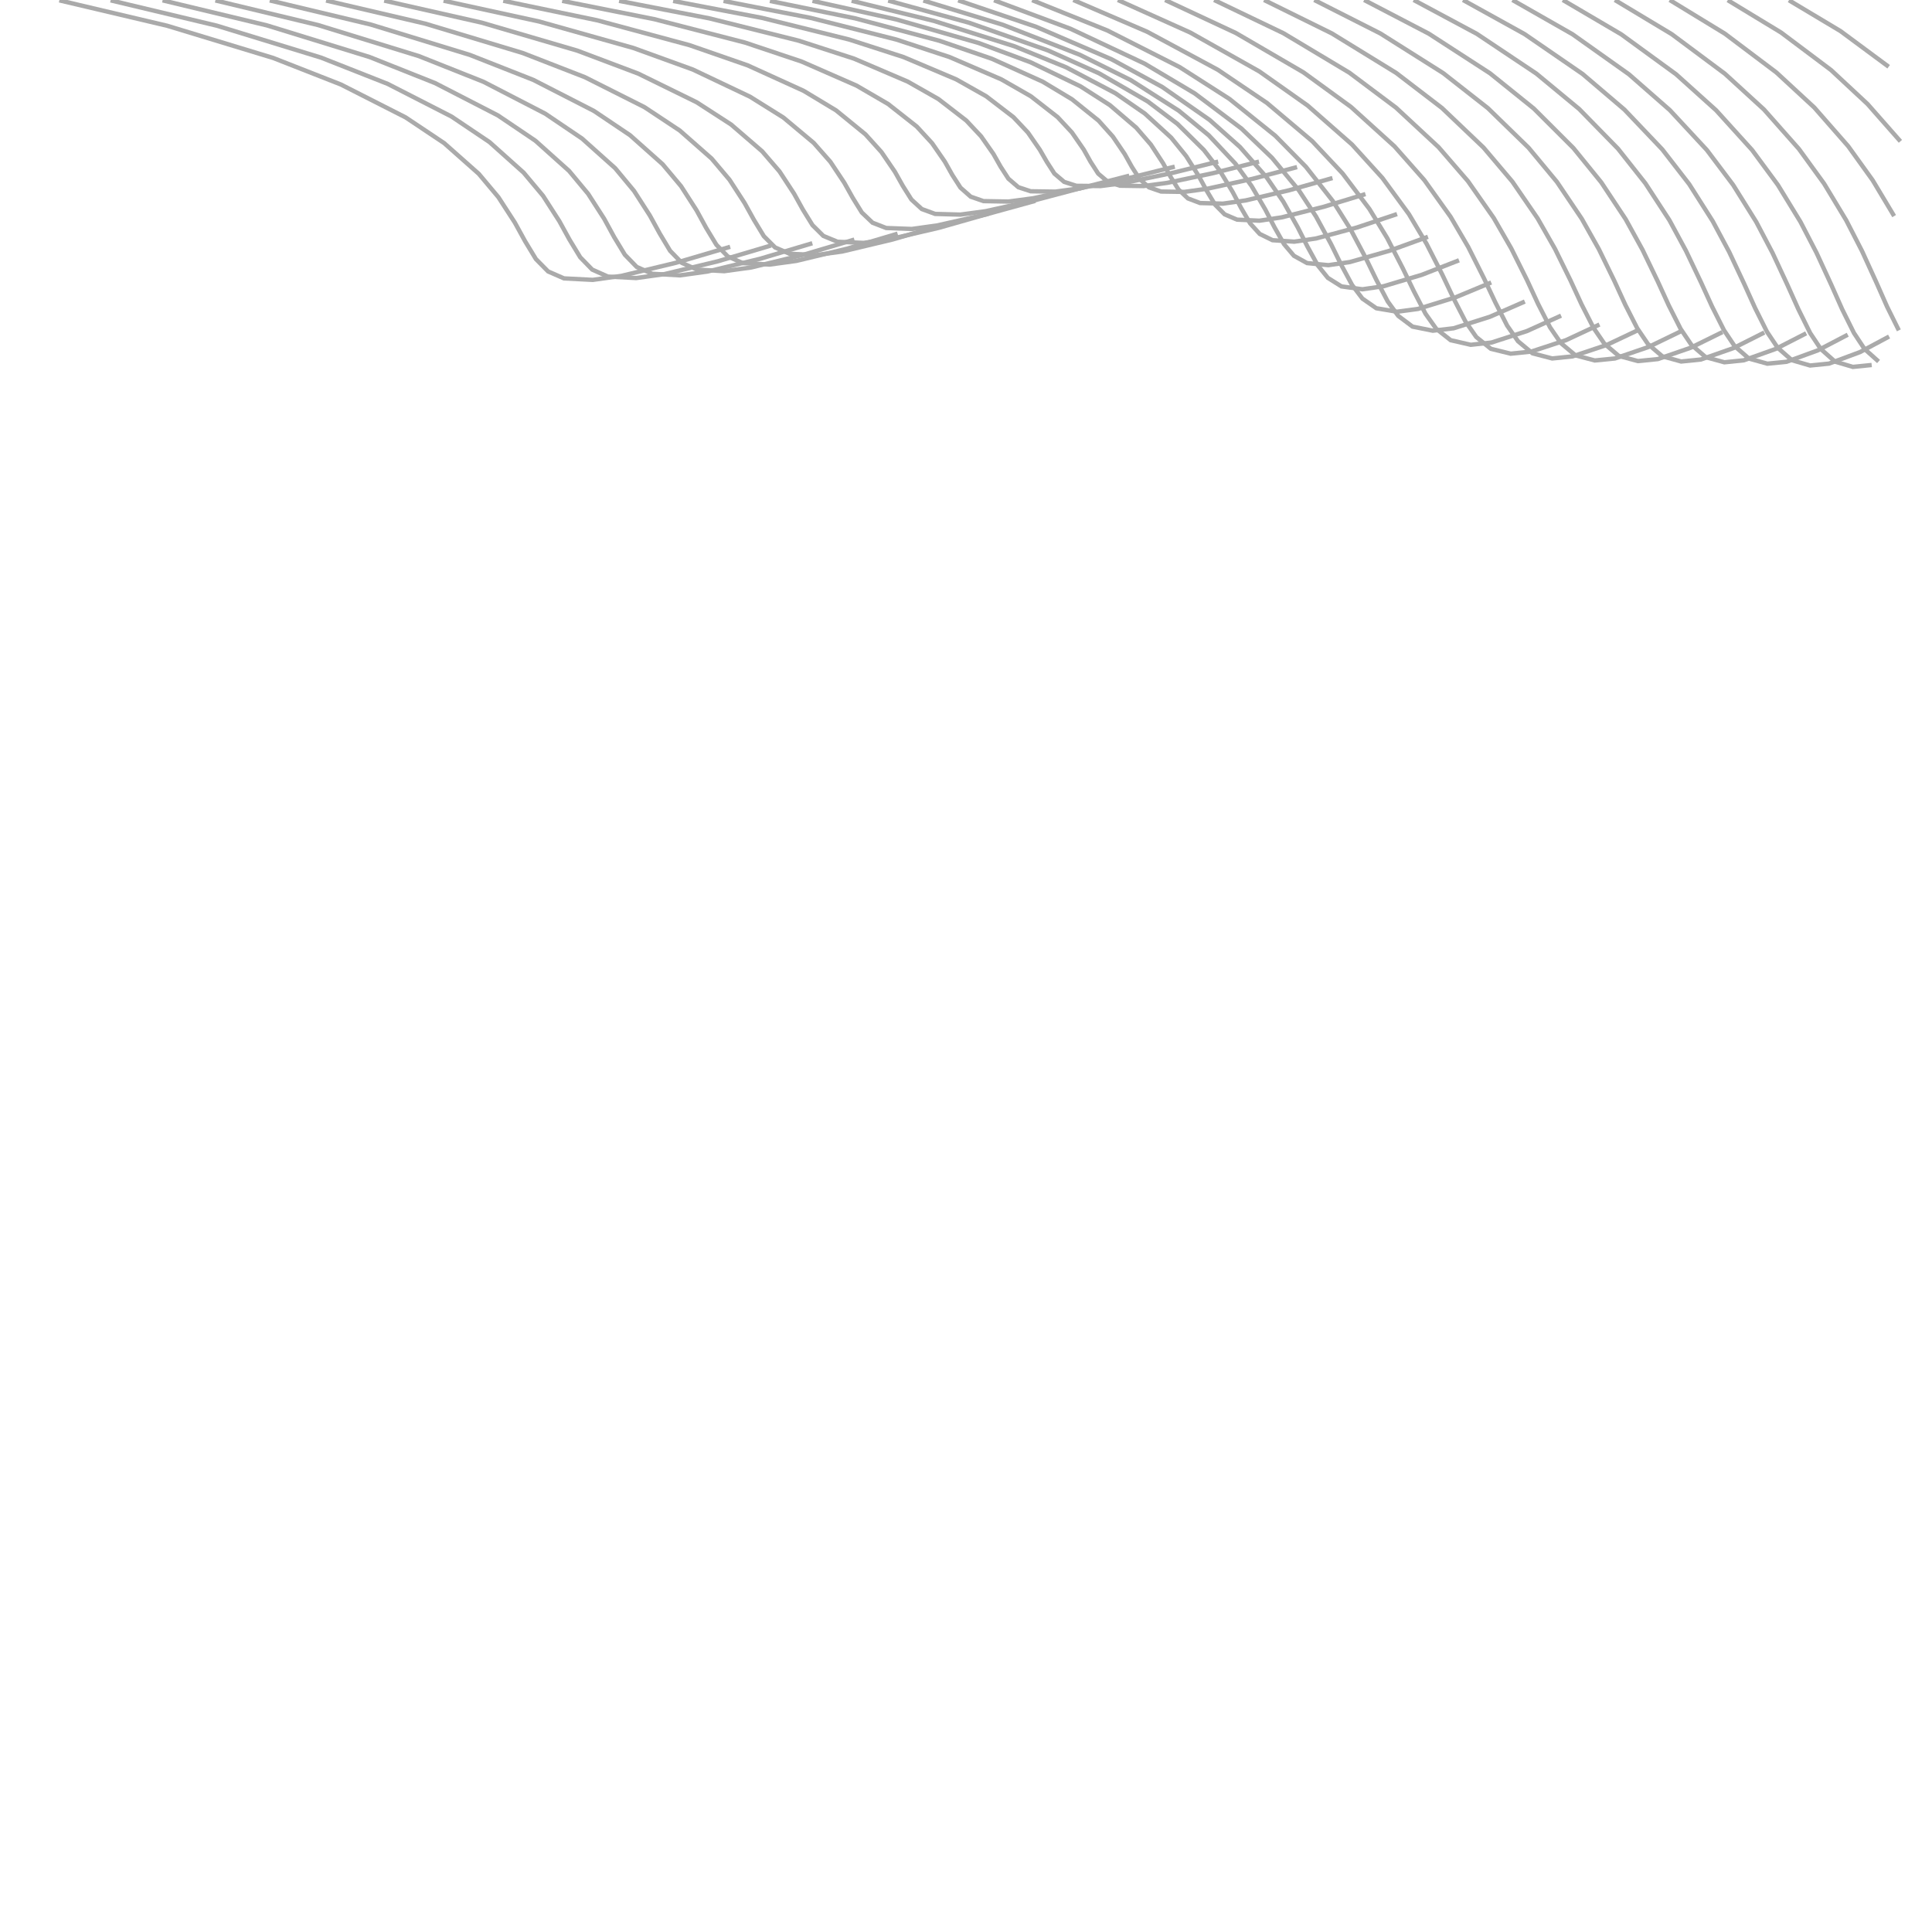
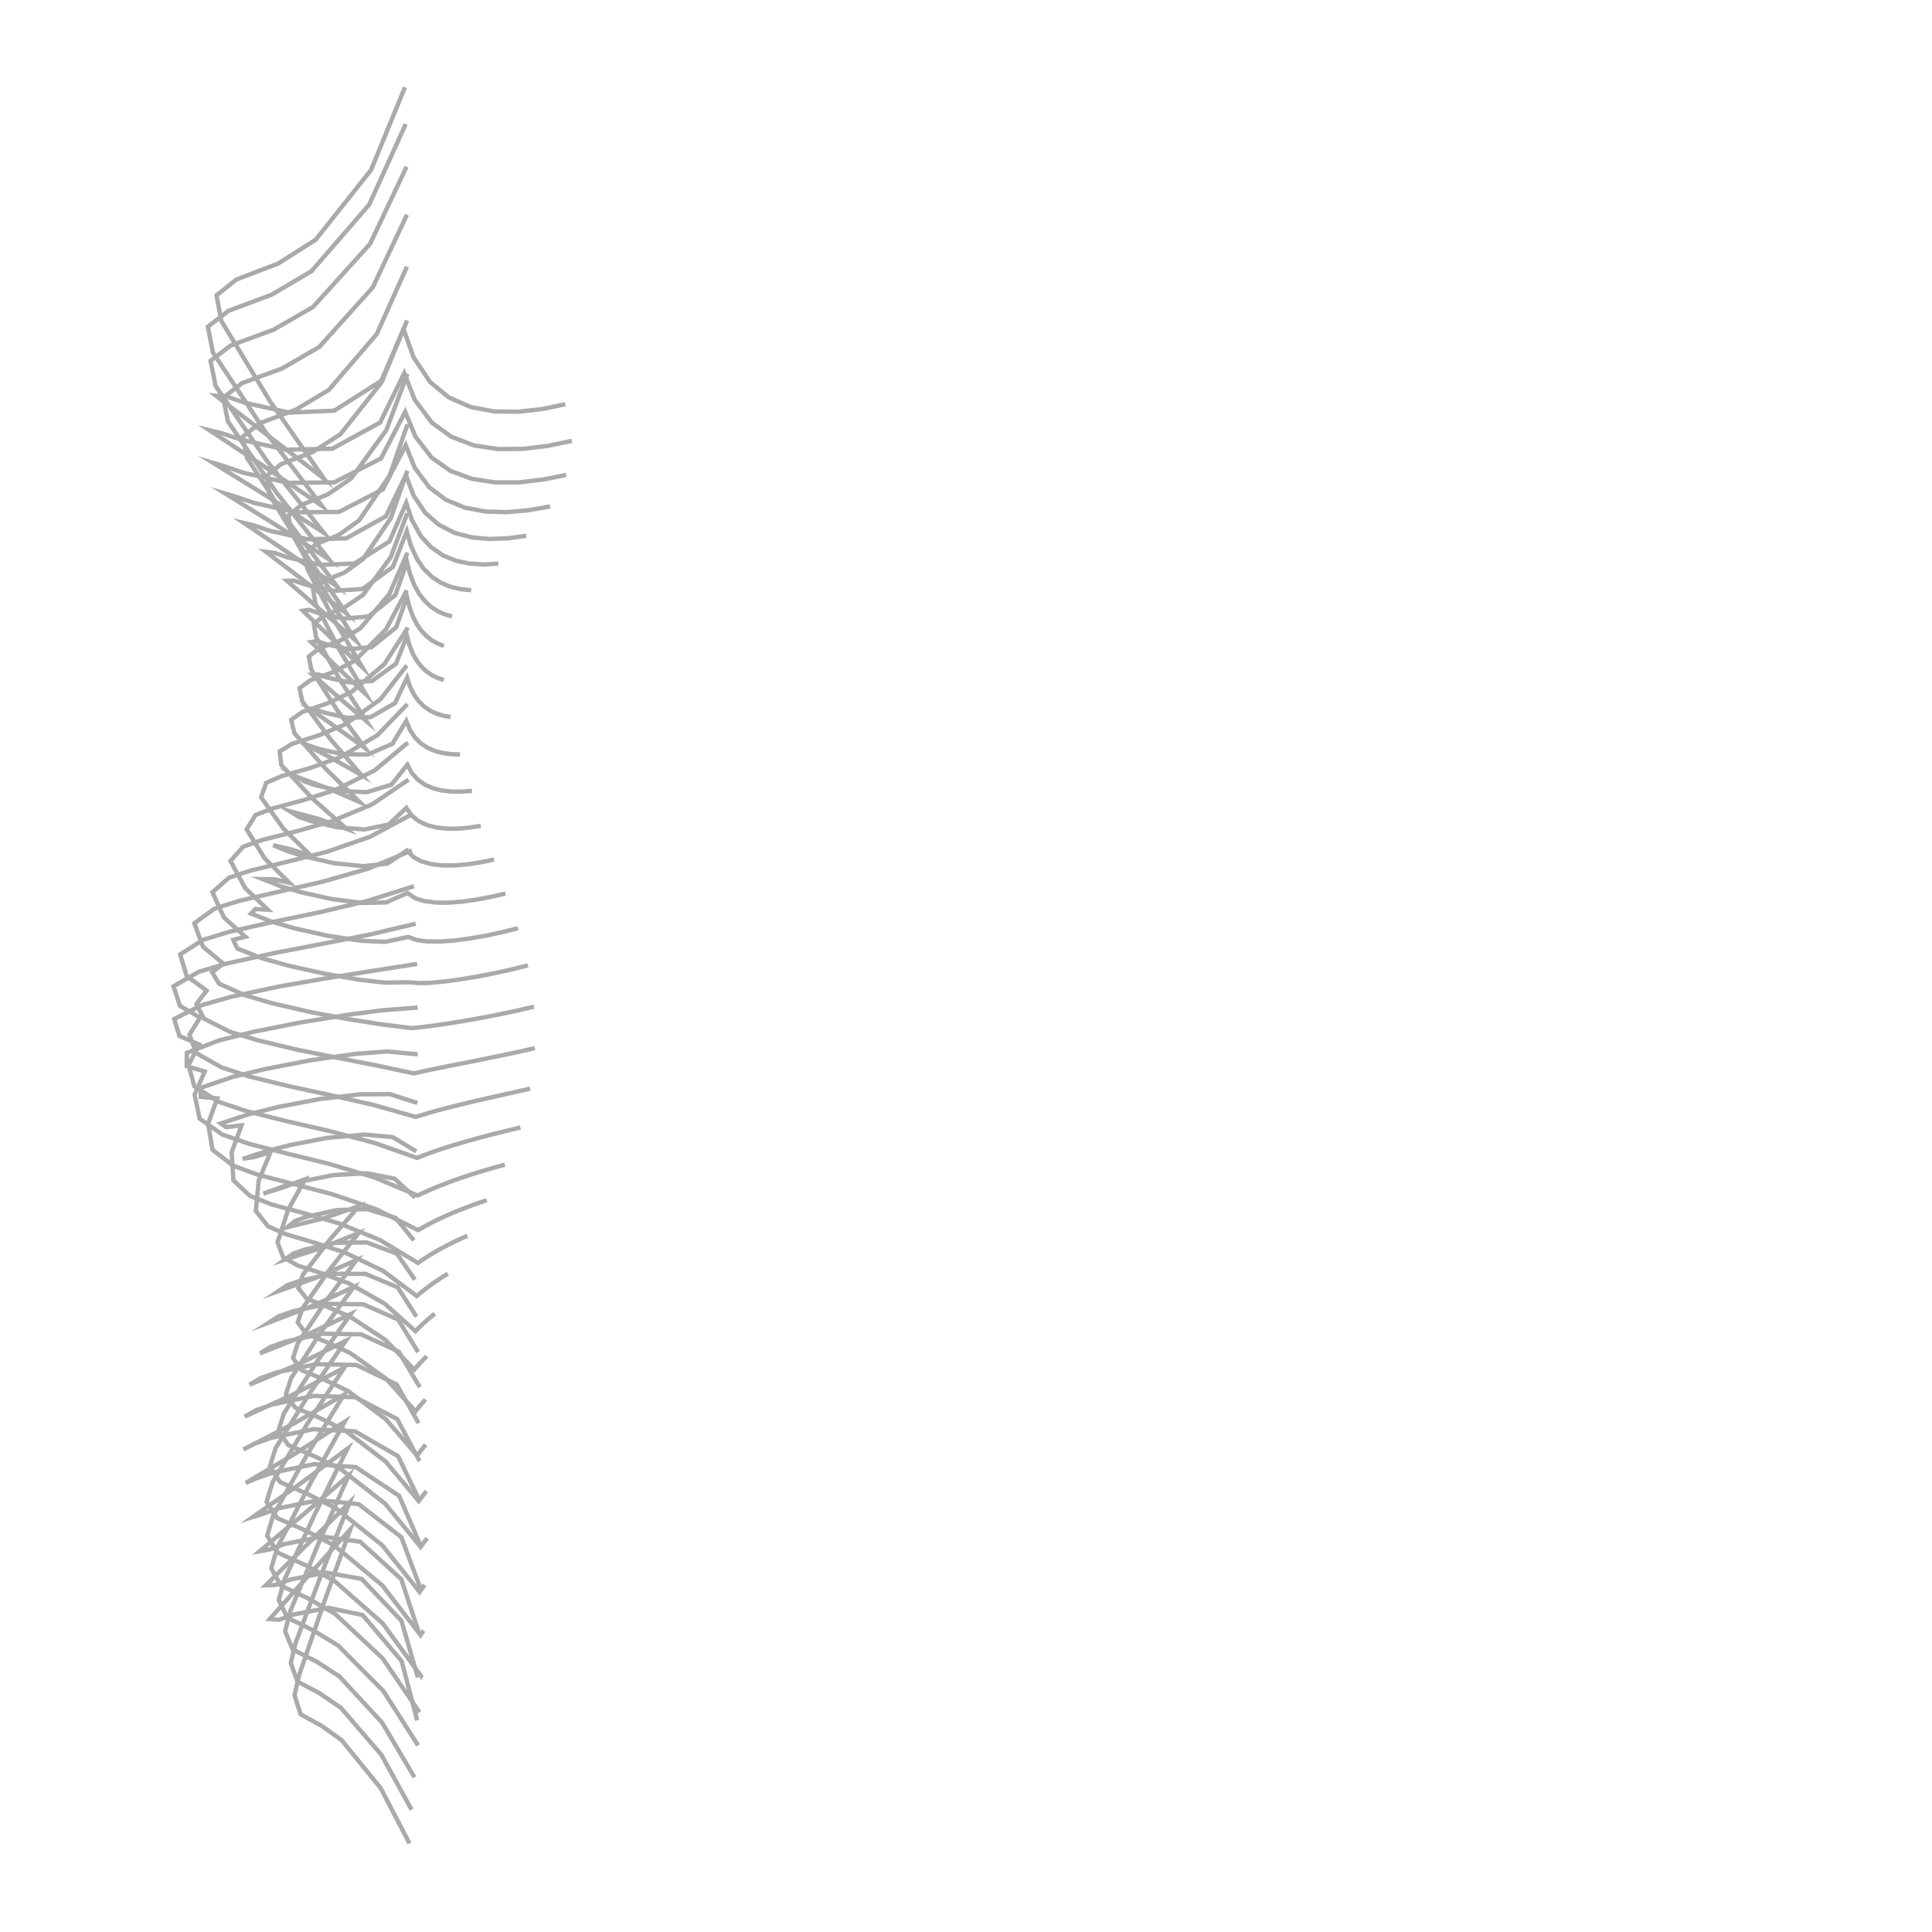
<svg xmlns="http://www.w3.org/2000/svg" id="Ebene_1" width="222" height="222" viewBox="0 0 222 222">
-   <polyline points="205.56 .03 211.48 3.57 217.02 7.67" fill="none" stroke="#aaa" stroke-miterlimit="10" stroke-width=".5" />
-   <polyline points="198.53 .02 204.66 3.74 210.4 8.05 214.59 11.95 218.37 16.24" fill="none" stroke="#aaa" stroke-miterlimit="10" stroke-width=".5" />
-   <polyline points="191.86 0 198.2 3.87 204.12 8.33 208.47 12.35 212.37 16.8 215.18 20.71 217.65 24.83" fill="none" stroke="#aaa" stroke-miterlimit="10" stroke-width=".5" />
-   <polyline points="185.56 0 192.1 3.93 198.21 8.48 202.69 12.58 206.71 17.12 209.6 21.1 212.14 25.31 213.96 28.85 215.61 32.46 216.84 35.24 218.19 37.96" fill="none" stroke="#aaa" stroke-miterlimit="10" stroke-width=".5" />
-   <polyline points="179.58 0 186.3 3.95 192.6 8.54 197.19 12.67 201.33 17.24 204.29 21.25 206.89 25.5 208.74 29.07 210.42 32.71 211.67 35.52 213.03 38.26 214.24 40.09 215.86 41.54" fill="none" stroke="#aaa" stroke-miterlimit="10" stroke-width=".5" />
-   <polyline points="173.79 0 180.7 3.94 187.18 8.54 191.88 12.66 196.13 17.24 199.15 21.25 201.81 25.51 203.68 29.07 205.38 32.72 206.64 35.52 208 38.27 209.22 40.1 210.85 41.55 212.91 42.16 215.07 41.94" fill="none" stroke="#aaa" stroke-miterlimit="10" stroke-width=".5" />
-   <polyline points="168.11 0 175.19 3.92 181.85 8.5 186.66 12.6 191.01 17.17 194.1 21.16 196.8 25.41 198.7 28.96 200.41 32.6 201.67 35.39 203.04 38.13 204.26 39.95 205.9 41.39 207.99 42 210.17 41.78 213.72 40.46 217.07 38.67" fill="none" stroke="#aaa" stroke-miterlimit="10" stroke-width=".5" />
-   <polyline points="162.44 0 169.7 3.89 176.54 8.46 181.46 12.53 185.92 17.09 189.06 21.06 191.82 25.29 193.73 28.82 195.46 32.45 196.73 35.23 198.1 37.95 199.32 39.77 200.96 41.2 203.08 41.79 205.29 41.57 208.9 40.25 212.32 38.46" fill="none" stroke="#aaa" stroke-miterlimit="10" stroke-width=".5" />
-   <polyline points="156.75 0 164.18 3.87 171.21 8.42 176.24 12.47 180.8 17.02 184 20.96 186.8 25.19 188.74 28.71 190.48 32.32 191.75 35.09 193.12 37.8 194.35 39.62 196 41.04 198.14 41.63 200.38 41.4 204.05 40.09 207.54 38.3" fill="none" stroke="#aaa" stroke-miterlimit="10" stroke-width=".5" />
-   <polyline points="151.02 0 158.62 3.85 165.83 8.4 170.97 12.43 175.64 16.97 178.9 20.9 181.75 25.13 183.72 28.63 185.48 32.24 186.75 35.01 188.13 37.72 189.36 39.53 191.01 40.94 193.18 41.54 195.44 41.31 199.18 40 202.73 38.21" fill="none" stroke="#aaa" stroke-miterlimit="10" stroke-width=".5" />
-   <polyline points="145.25 0 153.04 3.84 160.43 8.38 165.68 12.4 170.46 16.95 173.78 20.87 176.68 25.09 178.68 28.6 180.45 32.2 181.73 34.97 183.11 37.68 184.35 39.49 186.01 40.9 188.21 41.49 190.5 41.26 194.29 39.95 197.92 38.16" fill="none" stroke="#aaa" stroke-miterlimit="10" stroke-width=".5" />
-   <polyline points="139.51 0 147.48 3.82 155.06 8.36 160.41 12.37 165.3 16.91 168.68 20.82 171.64 25.05 173.65 28.54 175.45 32.15 176.73 34.91 178.11 37.61 179.35 39.42 181.03 40.83 183.25 41.42 185.57 41.19 189.43 39.87 193.12 38.08" fill="none" stroke="#aaa" stroke-miterlimit="10" stroke-width=".5" />
-   <polyline points="133.88 0 142.02 3.8 149.78 8.32 155.24 12.29 160.24 16.82 163.67 20.7 166.68 24.91 168.71 28.38 170.52 31.98 171.81 34.72 173.18 37.41 174.43 39.21 176.1 40.6 178.36 41.19 180.7 40.95 184.64 39.63 188.4 37.85" fill="none" stroke="#aaa" stroke-miterlimit="10" stroke-width=".5" />
-   <polyline points="128.45 0 136.77 3.74 144.71 8.21 150.26 12.13 155.36 16.61 158.84 20.44 161.89 24.6 163.93 28.03 165.74 31.58 167.02 34.28 168.39 36.94 169.63 38.72 171.31 40.08 173.59 40.64 175.95 40.4 179.96 39.08 183.79 37.29" fill="none" stroke="#aaa" stroke-miterlimit="10" stroke-width=".5" />
-   <polyline points="123.33 0 131.82 3.65 139.94 8.02 145.58 11.83 150.78 16.22 154.28 19.94 157.36 24.02 159.4 27.36 161.19 30.83 162.46 33.46 163.8 36.05 165.03 37.78 166.69 39.09 169 39.62 171.38 39.36 175.46 38.04 179.38 36.27" fill="none" stroke="#aaa" stroke-miterlimit="10" stroke-width=".5" />
-   <polyline points="118.6 .02 127.24 3.5 135.55 7.71 141.26 11.36 146.54 15.6 150.06 19.17 153.15 23.1 155.16 26.3 156.93 29.64 158.16 32.17 159.46 34.64 160.67 36.3 162.31 37.53 164.64 38 167.04 37.72 171.2 36.4 175.21 34.65" fill="none" stroke="#aaa" stroke-miterlimit="10" stroke-width=".5" />
-   <polyline points="114.22 .03 123.02 3.31 131.52 7.31 137.29 10.74 142.65 14.77 146.16 18.13 149.25 21.87 151.22 24.88 152.94 28.04 154.11 30.42 155.36 32.74 156.55 34.31 158.15 35.42 160.52 35.82 162.93 35.5 167.21 34.18 171.35 32.46" fill="none" stroke="#aaa" stroke-miterlimit="10" stroke-width=".5" />
-   <polyline points="110.1 .04 119.06 3.08 127.74 6.82 133.56 10 138.99 13.78 142.48 16.89 145.55 20.39 147.47 23.19 149.13 26.14 150.24 28.34 151.42 30.49 152.58 31.93 154.14 32.91 156.55 33.24 158.98 32.89 163.37 31.58 167.65 29.91" fill="none" stroke="#aaa" stroke-miterlimit="10" stroke-width=".5" />
-   <polyline points="106.1 .06 115.21 2.84 124.09 6.3 129.94 9.21 135.45 12.72 138.9 15.55 141.96 18.81 143.81 21.37 145.4 24.09 146.44 26.1 147.55 28.06 148.68 29.39 150.19 30.23 152.64 30.47 155.11 30.11 159.64 28.82 164.08 27.21" fill="none" stroke="#aaa" stroke-miterlimit="10" stroke-width=".5" />
-   <polyline points="102.06 .07 111.34 2.61 120.41 5.79 126.3 8.43 131.89 11.66 135.3 14.24 138.34 17.24 140.13 19.56 141.64 22.06 142.61 23.89 143.65 25.67 144.75 26.88 146.22 27.6 148.72 27.77 151.23 27.4 155.92 26.14 160.53 24.6" fill="none" stroke="#aaa" stroke-miterlimit="10" stroke-width=".5" />
-   <polyline points="97.86 .09 107.3 2.4 116.57 5.32 122.5 7.73 128.16 10.71 131.55 13.05 134.58 15.82 136.3 17.94 137.75 20.24 138.65 21.9 139.62 23.52 140.72 24.63 142.15 25.24 144.71 25.36 147.26 24.98 152.11 23.76 156.9 22.3" fill="none" stroke="#aaa" stroke-miterlimit="10" stroke-width=".5" />
-   <polyline points="93.36 .1 102.98 2.23 112.45 4.94 118.43 7.16 124.17 9.93 127.53 12.08 130.56 14.67 132.24 16.61 133.64 18.75 134.49 20.29 135.41 21.77 136.5 22.8 137.9 23.33 140.52 23.4 143.13 23.03 148.14 21.86 153.11 20.46" fill="none" stroke="#aaa" stroke-miterlimit="10" stroke-width=".5" />
-   <polyline points="88.47 .11 98.27 2.11 107.93 4.68 113.99 6.76 119.82 9.39 123.18 11.41 126.23 13.86 127.87 15.69 129.24 17.71 130.05 19.16 130.94 20.56 132.03 21.53 133.42 22.01 136.09 22.05 138.76 21.68 143.92 20.55 149.04 19.2" fill="none" stroke="#aaa" stroke-miterlimit="10" stroke-width=".5" />
-   <polyline points="83.14 .11 93.12 2.05 102.98 4.54 109.12 6.56 115.06 9.12 118.45 11.06 121.53 13.46 123.17 15.22 124.53 17.19 125.32 18.6 126.19 19.95 127.3 20.89 128.68 21.34 131.41 21.38 134.13 21.01 139.42 19.89 144.67 18.57" fill="none" stroke="#aaa" stroke-miterlimit="10" stroke-width=".5" />
-   <polyline points="77.35 .11 87.53 2.05 97.57 4.54 103.83 6.56 109.88 9.12 113.32 11.06 116.45 13.46 118.11 15.22 119.48 17.2 120.29 18.6 121.16 19.95 122.28 20.9 123.68 21.35 126.46 21.38 129.22 21.02 134.62 19.89 139.98 18.57" fill="none" stroke="#aaa" stroke-miterlimit="10" stroke-width=".5" />
-   <polyline points="71.14 .1 81.51 2.11 91.76 4.67 98.14 6.74 104.31 9.38 107.83 11.38 111.03 13.85 112.73 15.66 114.15 17.69 114.97 19.14 115.87 20.53 117.01 21.51 118.44 21.98 121.26 22.02 124.07 21.64 129.55 20.5 134.99 19.15" fill="none" stroke="#aaa" stroke-miterlimit="10" stroke-width=".5" />
-   <polyline points="64.6 .1 75.17 2.2 85.6 4.89 92.13 7.08 98.43 9.84 102.05 11.95 105.34 14.54 107.1 16.45 108.57 18.58 109.43 20.11 110.37 21.57 111.54 22.6 113.01 23.11 115.87 23.16 118.72 22.78 124.27 21.6 129.76 20.19" fill="none" stroke="#aaa" stroke-miterlimit="10" stroke-width=".5" />
-   <polyline points="57.83 .09 68.61 2.33 79.23 5.19 85.91 7.51 92.35 10.44 96.08 12.69 99.45 15.44 101.29 17.48 102.83 19.74 103.74 21.36 104.73 22.93 105.92 24.02 107.45 24.58 110.35 24.66 113.24 24.27 118.84 23.03 124.39 21.56" fill="none" stroke="#aaa" stroke-miterlimit="10" stroke-width=".5" />
-   <polyline points="50.97 .08 61.95 2.47 72.77 5.51 79.61 7.99 86.18 11.11 90.02 13.51 93.5 16.42 95.42 18.6 97.02 21.01 97.99 22.74 99.03 24.42 100.26 25.59 101.83 26.2 104.78 26.31 107.71 25.9 113.37 24.62 118.96 23.08" fill="none" stroke="#aaa" stroke-miterlimit="10" stroke-width=".5" />
-   <polyline points="44.15 .07 55.34 2.6 66.34 5.82 73.34 8.46 80.05 11.75 84.01 14.31 87.57 17.38 89.57 19.7 91.24 22.25 92.26 24.09 93.36 25.87 94.61 27.11 96.24 27.78 99.23 27.91 102.2 27.5 107.91 26.17 113.56 24.56" fill="none" stroke="#aaa" stroke-miterlimit="10" stroke-width=".5" />
-   <polyline points="37.47 .06 48.87 2.72 60.06 6.09 67.21 8.87 74.05 12.31 78.11 15 81.77 18.22 83.83 20.66 85.56 23.33 86.63 25.26 87.77 27.14 89.06 28.43 90.73 29.16 93.76 29.31 96.78 28.9 102.56 27.52 108.27 25.85" fill="none" stroke="#aaa" stroke-miterlimit="10" stroke-width=".5" />
-   <polyline points="31 .05 42.6 2.82 53.99 6.31 61.28 9.18 68.25 12.75 72.4 15.54 76.14 18.87 78.26 21.4 80.04 24.17 81.14 26.18 82.32 28.13 83.63 29.47 85.35 30.23 88.43 30.4 91.5 29.98 97.36 28.57 103.14 26.85" fill="none" stroke="#aaa" stroke-miterlimit="10" stroke-width=".5" />
-   <polyline points="24.75 .05 36.55 2.88 48.14 6.45 55.56 9.4 62.65 13.06 66.88 15.92 70.69 19.33 72.85 21.93 74.67 24.76 75.8 26.82 77 28.82 78.34 30.2 80.09 30.98 83.22 31.16 86.34 30.73 92.3 29.28 98.17 27.53" fill="none" stroke="#aaa" stroke-miterlimit="10" stroke-width=".5" />
-   <polyline points="18.68 .04 30.68 2.92 42.46 6.55 50 9.55 57.21 13.26 61.52 16.17 65.39 19.64 67.58 22.27 69.43 25.15 70.57 27.24 71.8 29.27 73.16 30.67 74.94 31.46 78.13 31.64 81.3 31.2 87.36 29.73 93.34 27.95" fill="none" stroke="#aaa" stroke-miterlimit="10" stroke-width=".5" />
-   <polyline points="12.71 .04 24.91 2.95 36.89 6.62 44.55 9.64 51.88 13.39 56.25 16.33 60.17 19.84 62.4 22.5 64.27 25.41 65.43 27.52 66.67 29.56 68.05 30.98 69.85 31.78 73.1 31.95 76.33 31.5 82.5 30.02 88.59 28.21" fill="none" stroke="#aaa" stroke-miterlimit="10" stroke-width=".5" />
-   <polyline points="6.82 .04 19.21 2.96 31.39 6.66 39.17 9.71 46.61 13.49 51.04 16.45 55.02 19.98 57.27 22.66 59.16 25.58 60.33 27.71 61.58 29.77 62.98 31.19 64.81 31.99 68.11 32.16 71.4 31.7 77.69 30.19 83.9 28.36" fill="none" stroke="#aaa" stroke-miterlimit="10" stroke-width=".5" />
+   <polyline points="47.94 197.69 46.15 190.87 41.67 185.58 37.73 184.75 33.75 185.51 32.05 186.13 30.99 186.04 35.6 180.87 40.25 175.74 37.26 184.06 34.39 192.42 33.84 194.8 34.55 196.99 36.99 198.33 39.26 199.96 43.75 205.48 47.05 211.82" fill="none" stroke="#aaa" stroke-miterlimit="10" stroke-width=".5" />
+   <polyline points="48.01 192.74 46.13 186.24 41.55 181.42 37.46 180.7 33.36 181.5 31.64 182.12 30.53 182.17 35.36 177.41 40.18 172.64 37.01 180.67 33.98 188.74 33.41 191.09 34.18 193.22 36.76 194.59 39.17 196.24 43.83 201.65 47.29 207.94" fill="none" stroke="#aaa" stroke-miterlimit="10" stroke-width=".5" />
+   <polyline points="48.14 187.64 46.11 181.46 41.38 177.15 37.07 176.56 32.78 177.4 31.01 178.04 29.83 178.25 34.97 173.93 40.06 169.55 36.62 177.3 33.36 185.12 32.76 187.45 33.63 189.54 36.39 190.94 39 192.63 43.92 197.96 47.62 204.22" fill="none" stroke="#aaa" stroke-miterlimit="10" stroke-width=".5" />
+   <polyline points="48.31 182.5 46.11 176.63 41.22 172.84 36.66 172.37 32.15 173.28 30.32 173.92 29.06 174.31 34.55 170.45 39.94 166.45 36.2 173.93 32.68 181.51 32.03 183.85 33.02 185.89 36.01 187.35 38.85 189.08 44.05 194.31 48.04 200.56" fill="none" stroke="#aaa" stroke-miterlimit="10" stroke-width=".5" />
+   <polyline points="48.25 177.41 45.86 171.88 40.88 168.58 36.13 168.24 31.44 169.19 29.54 169.85 28.24 170.4 33.99 166.98 39.62 163.36 35.6 170.55 31.84 177.88 31.17 180.21 32.27 182.2 35.47 183.7 38.52 185.46 43.97 190.56 48.2 196.75" fill="none" stroke="#aaa" stroke-miterlimit="10" stroke-width=".5" />
+   <polyline points="48.25 172.52 45.74 167.33 40.79 164.47 35.96 164.23 31.21 165.21 29.29 165.88 27.97 166.55 33.82 163.54 39.52 160.26 35.3 167.13 31.38 174.16 30.7 176.47 31.89 178.4 35.21 179.9 38.42 181.65 43.99 186.55 48.37 192.57 48.38 192.55 48.39 192.53 48.41 192.51 48.42 192.49 48.43 192.47 48.45 192.45 48.46 192.43 48.47 192.41" fill="none" stroke="#aaa" stroke-miterlimit="10" stroke-width=".5" />
+   <polyline points="48.21 167.89 45.64 163.06 40.81 160.55 36.02 160.4 31.32 161.38 29.4 162.05 28.11 162.78 33.9 160.13 39.55 157.17 35.28 163.65 31.32 170.32 30.63 172.57 31.84 174.43 35.17 175.9 38.4 177.58 43.93 182.17 48.32 187.88 48.36 187.81 48.41 187.75 48.45 187.68 48.5 187.62 48.54 187.55 48.59 187.49 48.63 187.42 48.68 187.36" fill="none" stroke="#aaa" stroke-miterlimit="10" stroke-width=".5" />
+   <polyline points="48.1 163.53 45.57 159.07 40.96 156.85 36.32 156.75 31.78 157.71 29.93 158.36 28.68 159.11 34.28 156.76 39.73 154.07 35.55 160.14 31.67 166.4 31 168.54 32.18 170.3 35.43 171.71 38.59 173.31 43.93 177.57 48.21 182.92 48.28 182.82 48.35 182.72 48.43 182.62 48.5 182.52 48.57 182.42 48.64 182.32 48.72 182.22 48.79 182.12" fill="none" stroke="#aaa" stroke-miterlimit="10" stroke-width=".5" />
+   <polyline points="48.24 159.4 45.81 155.3 41.48 153.32 37.1 153.25 32.81 154.16 31.05 154.78 29.88 155.51 35.17 153.41 40.32 150.98 36.33 156.59 32.63 162.39 31.99 164.4 33.12 166.05 36.21 167.37 39.22 168.86 44.26 172.79 48.33 177.75 48.42 177.62 48.52 177.5 48.61 177.37 48.71 177.24 48.8 177.12 48.89 177 48.99 176.88 49.08 176.75" fill="none" stroke="#aaa" stroke-miterlimit="10" stroke-width=".5" />
+   <polyline points="48.04 155.36 45.75 151.63 41.74 149.87 37.66 149.82 33.67 150.67 32.02 151.25 30.93 151.95 35.86 150.08 40.65 147.88 36.91 153.03 33.45 158.36 32.85 160.22 33.91 161.74 36.8 162.96 39.61 164.34 44.31 167.94 48.12 172.48 48.23 172.34 48.34 172.19 48.45 172.05 48.56 171.9 48.67 171.76 48.78 171.62 48.89 171.48 49 171.34" fill="none" stroke="#aaa" stroke-miterlimit="10" stroke-width=".5" />
+   <polyline points="47.85 151.29 45.7 147.92 41.99 146.38 38.2 146.37 34.49 147.16 32.96 147.7 31.95 148.38 36.52 146.74 40.97 144.78 37.47 149.47 34.23 154.33 33.67 156.05 34.66 157.44 37.36 158.58 39.99 159.84 44.36 163.1 47.92 167.25 48.04 167.09 48.17 166.93 48.29 166.77 48.41 166.61 48.54 166.46 48.66 166.3 48.79 166.15 48.91 166.01" fill="none" stroke="#aaa" stroke-miterlimit="10" stroke-width=".5" />
+   <polyline points="47.68 147.05 45.6 144.06 42.16 142.77 38.59 142.8 35.1 143.56 33.65 144.07 32.71 144.75 37.01 143.38 41.2 141.69 37.84 145.93 34.74 150.36 34.21 151.96 35.17 153.25 37.73 154.31 40.24 155.47 44.35 158.41 47.74 162.17 47.88 161.99 48.02 161.82 48.17 161.64 48.31 161.47 48.46 161.3 48.6 161.13 48.75 160.97 48.89 160.81" fill="none" stroke="#aaa" stroke-miterlimit="10" stroke-width=".5" />
+   <polyline points="47.56 142.53 45.44 139.93 42.19 138.94 38.72 139.04 35.33 139.79 33.91 140.29 33.01 141.02 37.18 139.99 41.26 138.59 37.9 142.44 34.8 146.49 34.28 148.01 35.23 149.22 37.76 150.23 40.26 151.32 44.26 153.95 47.61 157.38 47.78 157.17 47.96 156.97 48.14 156.77 48.32 156.58 48.5 156.39 48.68 156.2 48.86 156.02 49.04 155.84" fill="none" stroke="#aaa" stroke-miterlimit="10" stroke-width=".5" />
+   <polyline points="47.7 137.61 45.34 135.44 42.14 134.81 38.27 135.03 34.47 135.79 32.34 136.4 30.26 137.16 32.65 136.4 35.06 135.5 33.12 138.99 31.89 142.76 32.54 144.48 34.19 145.41 37.17 146.38 40.11 147.48 44.21 149.81 47.74 152.96 48.02 152.68 48.29 152.41 48.57 152.15 48.85 151.9 49.12 151.65 49.4 151.41 49.68 151.18 49.96 150.95" fill="none" stroke="#aaa" stroke-miterlimit="10" stroke-width=".5" />
+   <polyline points="47.84 132.3 45.11 130.66 41.87 130.37 37.58 130.75 33.35 131.57 30.59 132.29 27.88 133.16 29.23 132.94 31.08 132.4 29.72 135.67 29.4 139.15 30.78 140.9 32.87 141.83 36.27 142.83 39.64 143.93 44.01 146.03 47.89 148.92 48.33 148.55 48.77 148.2 49.22 147.86 49.66 147.53 50.11 147.22 50.56 146.92 51.01 146.63 51.46 146.36" fill="none" stroke="#aaa" stroke-miterlimit="10" stroke-width=".5" />
+   <polyline points="47.97 126.74 44.81 125.73 41.43 125.74 36.65 126.3 31.92 127.21 28.61 128.03 25.37 129.09 25.99 129.52 27.75 129.31 26.62 132.41 26.82 135.63 28.74 137.42 31.21 138.4 35.08 139.45 38.94 140.57 43.66 142.48 48.02 145.12 48.71 144.65 49.42 144.2 50.12 143.78 50.84 143.38 51.55 143.01 52.27 142.65 52.99 142.32 53.71 142" fill="none" stroke="#aaa" stroke-miterlimit="10" stroke-width=".5" />
+   <polyline points="48 121.15 44.47 120.82 40.9 121.09 35.67 121.83 30.48 122.84 26.72 123.75 23.06 125 23.07 126.04 24.96 126.21 23.91 129.13 24.42 132.12 26.78 133.94 29.6 134.98 33.92 136.1 38.23 137.24 43.27 138.97 48.03 141.35 48.99 140.81 49.96 140.31 50.94 139.84 51.93 139.4 52.93 139 53.93 138.61 54.92 138.25 55.93 137.91" fill="none" stroke="#aaa" stroke-miterlimit="10" stroke-width=".5" />
+   <polyline points="47.99 115.77 43.98 116.08 39.99 116.6 34.5 117.49 29.05 118.58 25.17 119.55 21.46 120.98 21.46 122.52 23.53 123.12 22.36 125.78 22.94 128.54 25.55 130.37 28.6 131.43 33.21 132.61 37.84 133.74 43.01 135.29 47.98 137.37 49.18 136.82 50.4 136.3 51.65 135.82 52.91 135.37 54.18 134.95 55.46 134.55 56.73 134.18 58.01 133.83" fill="none" stroke="#aaa" stroke-miterlimit="10" stroke-width=".5" />
+   <polyline points="47.93 110.76 42.74 111.57 37.54 112.4 32.04 113.36 26.58 114.53 23.16 115.5 20.02 117.09 20.62 119.04 22.88 120.02 21.66 122.37 22.33 124.83 25.14 126.61 28.32 127.68 33.08 128.87 37.85 129.96 42.95 131.3 47.92 133.05 49.32 132.51 50.73 132.02 52.21 131.55 53.7 131.12 55.22 130.7 56.75 130.3 58.27 129.92 59.8 129.56" fill="none" stroke="#aaa" stroke-miterlimit="10" stroke-width=".5" />
+   <polyline points="47.77 106.14 42.33 107.42 36.83 108.49 31.43 109.53 26.06 110.71 22.83 111.67 19.94 113.33 20.67 115.58 22.99 116.93 21.77 118.89 22.53 120.99 25.46 122.66 28.69 123.71 33.43 124.86 38.2 125.89 43.01 126.99 47.76 128.34 49.27 127.88 50.79 127.46 52.43 127.04 54.08 126.64 55.78 126.25 57.49 125.86 59.2 125.48 60.91 125.09" fill="none" stroke="#aaa" stroke-miterlimit="10" stroke-width=".5" />
+   <polyline points="47.57 101.83 42.19 103.53 36.7 104.83 31.52 105.9 26.38 107.06 23.33 107.99 20.7 109.67 21.45 112.15 23.74 113.83 22.57 115.37 23.43 117.05 26.43 118.56 29.66 119.55 34.25 120.64 38.88 121.57 43.23 122.42 47.56 123.34 49.08 123 50.61 122.69 52.34 122.34 54.08 122 55.92 121.63 57.75 121.25 59.6 120.86 61.45 120.44" fill="none" stroke="#aaa" stroke-miterlimit="10" stroke-width=".5" />
+   <polyline points="47.32 97.72 42.29 99.82 37.04 101.32 32.22 102.42 27.42 103.53 24.64 104.41 22.33 106.09 23.32 108.78 25.66 110.73 24.38 111.72 25.17 113.03 28.14 114.36 31.27 115.28 35.61 116.28 39.99 117.1 43.65 117.68 47.31 118.14 48.71 117.99 50.11 117.81 51.85 117.55 53.59 117.27 55.52 116.92 57.45 116.54 59.41 116.13 61.36 115.67" fill="none" stroke="#aaa" stroke-miterlimit="10" stroke-width=".5" />
+   <polyline points="47.1 93.69 42.5 96.16 37.57 97.87 33.17 98.98 28.77 100.04 26.3 100.86 24.41 102.53 25.73 105.42 28.2 107.64 26.8 107.99 27.27 109 30.17 110.13 33.18 110.97 37.23 111.87 41.31 112.58 44.19 112.91 47.08 112.87 48.2 112.97 49.33 112.94 51 112.79 52.67 112.57 54.65 112.25 56.61 111.87 58.64 111.43 60.66 110.93" fill="none" stroke="#aaa" stroke-miterlimit="10" stroke-width=".5" />
+   <polyline points="46.95 89.59 42.77 92.42 38.11 94.37 34.13 95.5 30.12 96.52 27.94 97.29 26.49 98.94 28.17 102.05 30.79 104.54 29.34 104.45 28.84 104.98 31.34 105.95 33.93 106.69 37.69 107.53 41.49 108.1 44.25 108.23 46.91 107.66 47.93 108.03 49.01 108.17 50.57 108.19 52.14 108.08 53.97 107.84 55.8 107.52 57.67 107.12 59.52 106.66" fill="none" stroke="#aaa" stroke-miterlimit="10" stroke-width=".5" />
+   <polyline points="46.88 85.32 43.07 88.51 38.63 90.73 34.98 91.91 31.29 92.9 29.36 93.65 28.34 95.3 30.42 98.64 33.26 101.45 31.57 101.05 30.19 101.02 32.33 101.86 34.54 102.51 38.07 103.3 41.65 103.76 44.38 103.69 46.83 102.61 47.7 103.21 48.7 103.53 50.08 103.71 51.47 103.73 53.11 103.6 54.74 103.37 56.41 103.06 58.08 102.67" fill="none" stroke="#aaa" stroke-miterlimit="10" stroke-width=".5" />
+   <polyline points="46.82 80.9 43.39 84.46 39.14 86.98 35.77 88.21 32.34 89.19 30.59 89.95 30 91.61 32.57 95.22 35.75 98.35 33.56 97.63 31.39 97.12 33.17 97.85 35.01 98.42 38.35 99.18 41.75 99.53 44.51 99.24 46.77 97.72 47.5 98.47 48.43 98.98 49.63 99.31 50.87 99.44 52.32 99.44 53.76 99.31 55.27 99.08 56.76 98.77" fill="none" stroke="#aaa" stroke-miterlimit="10" stroke-width=".5" />
+   <polyline points="46.74 76.47 43.71 80.36 39.69 83.22 36.67 84.48 33.58 85.47 32.13 86.33 32.33 87.91 35.9 91.76 39.86 95.26 36.61 94.1 33.29 93.21 34.34 93.87 35.68 94.33 38.73 95.06 41.86 95.31 44.65 94.75 46.69 92.83 47.29 93.69 48.1 94.35 49.1 94.82 50.17 95.09 51.39 95.22 52.63 95.22 53.94 95.1 55.24 94.9" fill="none" stroke="#aaa" stroke-miterlimit="10" stroke-width=".5" />
+   <polyline points="46.87 72.12 44.17 76.31 40.36 79.53 37.62 80.82 34.76 81.8 33.46 82.71 33.83 84.25 37.42 88.34 41.33 92.16 37.78 90.62 34.15 89.28 34.95 89.78 36.15 90.2 39.1 90.89 42.12 91.03 44.97 90.17 46.81 87.87 47.31 88.81 48.02 89.6 48.85 90.18 49.78 90.59 50.84 90.84 51.92 90.96 53.08 90.96 54.23 90.87" fill="none" stroke="#aaa" stroke-miterlimit="10" stroke-width=".5" />
+   <polyline points="46.74 67.83 44.36 72.31 40.81 75.88 38.31 77.22 35.65 78.17 34.41 79.08 34.74 80.6 37.98 84.95 41.54 89.07 38.15 87.14 34.69 85.33 35.46 85.65 36.58 86.04 39.38 86.67 42.24 86.7 45.08 85.48 46.68 82.84 47.09 83.84 47.67 84.73 48.34 85.4 49.12 85.92 49.99 86.3 50.9 86.53 51.87 86.66 52.86 86.69" fill="none" stroke="#aaa" stroke-miterlimit="10" stroke-width=".5" />
+   <polyline points="46.83 63.5 44.74 68.25 41.41 72.2 39.14 73.58 36.66 74.51 35.48 75.44 35.77 76.94 38.71 81.55 41.95 85.97 38.75 83.67 35.53 81.4 36.23 81.53 37.3 81.89 39.92 82.48 42.61 82.4 45.39 80.79 46.78 77.86 47.11 78.88 47.58 79.84 48.1 80.56 48.74 81.19 49.43 81.66 50.17 82.01 50.97 82.25 51.78 82.39" fill="none" stroke="#aaa" stroke-miterlimit="10" stroke-width=".5" />
+   <polyline points="46.8 58.98 44.89 64.03 41.71 68.36 39.59 69.8 37.2 70.74 36.06 71.69 36.32 73.21 39.07 78.12 42.11 82.87 39 80.21 35.92 77.52 36.57 77.5 37.63 77.86 40.16 78.41 42.74 78.25 45.5 76.27 46.76 73.06 47.04 74.11 47.44 75.12 47.88 75.89 48.42 76.6 48.99 77.13 49.62 77.58 50.29 77.9 50.99 78.14" fill="none" stroke="#aaa" stroke-miterlimit="10" stroke-width=".5" />
+   <polyline points="46.81 54.1 44.91 59.53 41.7 64.26 39.58 65.79 37.15 66.77 35.98 67.78 36.25 69.36 38.99 74.64 42.04 79.78 38.87 76.79 35.75 73.77 36.4 73.66 37.49 74.03 40.06 74.59 42.68 74.37 45.52 72.09 46.76 68.6 47.05 69.75 47.45 70.85 47.88 71.71 48.43 72.49 48.99 73.08 49.63 73.59 50.3 73.95 51 74.23" fill="none" stroke="#aaa" stroke-miterlimit="10" stroke-width=".5" />
+   <polyline points="46.83 48.76 44.76 54.67 41.26 59.8 38.95 61.46 36.31 62.53 35.04 63.64 35.32 65.36 38.32 71.1 41.64 76.68 38.2 73.45 34.8 70.18 35.5 70.07 36.68 70.47 39.49 71.08 42.33 70.84 45.42 68.38 46.77 64.59 47.11 65.93 47.6 67.21 48.13 68.18 48.8 69.05 49.49 69.7 50.28 70.22 51.09 70.59 51.94 70.83" fill="none" stroke="#aaa" stroke-miterlimit="10" stroke-width=".5" />
+   <polyline points="46.82 42.95 44.39 49.42 40.35 54.98 37.64 56.82 34.61 58.03 33.14 59.26 33.48 61.19 36.99 67.49 40.87 73.59 36.91 70.17 32.98 66.74 33.8 66.72 35.15 67.18 38.37 67.89 41.65 67.68 45.15 65.14 46.74 61.03 47.21 62.68 47.92 64.24 48.69 65.36 49.66 66.31 50.67 66.97 51.79 67.43 52.95 67.7 54.14 67.82" fill="none" stroke="#aaa" stroke-miterlimit="10" stroke-width=".5" />
+   <polyline points="46.78 36.82 43.85 43.93 39.09 49.92 35.86 51.97 32.29 53.34 30.59 54.72 31 56.93 35.19 63.84 39.82 70.49 35.2 66.94 30.56 63.41 31.56 63.54 33.1 64.06 36.87 64.91 40.72 64.75 44.75 62.21 46.68 57.78 47.34 59.78 48.37 61.61 49.51 62.86 50.9 63.82 52.39 64.43 53.97 64.76 55.61 64.86 57.26 64.77" fill="none" stroke="#aaa" stroke-miterlimit="10" stroke-width=".5" />
+   <polyline points="46.76 30.64 43.29 38.39 37.78 44.81 33.99 47.07 29.86 48.63 27.9 50.16 28.39 52.64 33.32 60.18 38.74 67.4 33.41 63.71 28.04 60.1 29.21 60.38 30.97 60.98 35.32 61.96 39.76 61.87 44.34 59.33 46.64 54.58 47.5 56.89 48.87 58.94 50.41 60.29 52.24 61.23 54.23 61.75 56.27 61.93 58.38 61.85 60.47 61.57" fill="none" stroke="#aaa" stroke-miterlimit="10" stroke-width=".5" />
+   <polyline points="46.76 24.68 42.83 33.03 36.68 39.87 32.43 42.33 27.81 44.03 25.64 45.7 26.19 48.42 31.73 56.55 37.83 64.3 31.9 60.45 25.9 56.72 27.21 57.11 29.17 57.78 34.01 58.87 38.96 58.82 44 56.23 46.62 51.16 47.66 53.76 49.32 55.99 51.22 57.42 53.42 58.34 55.82 58.78 58.27 58.85 60.75 58.63 63.2 58.19" fill="none" stroke="#aaa" stroke-miterlimit="10" stroke-width=".5" />
+   <polyline points="46.72 19.16 42.52 28.03 35.96 35.28 31.42 37.89 26.51 39.7 24.19 41.47 24.78 44.36 30.69 52.99 37.2 61.21 30.87 57.13 24.47 53.18 25.87 53.6 27.96 54.32 33.12 55.48 38.4 55.43 43.77 52.69 46.56 47.32 47.73 50.16 49.6 52.58 51.75 54.1 54.22 55.02 56.91 55.43 59.64 55.43 62.37 55.11 65.06 54.57" fill="none" stroke="#aaa" stroke-miterlimit="10" stroke-width=".5" />
+   <polyline points="46.62 14.26 42.42 23.52 35.79 31.16 31.22 33.86 26.24 35.72 23.88 37.54 24.47 40.51 30.42 49.51 36.97 58.11 30.54 53.72 24.05 49.43 25.46 49.77 27.59 50.5 32.83 51.67 38.18 51.56 43.68 48.55 46.45 42.88 47.66 45.95 49.63 48.57 51.87 50.19 54.46 51.18 57.26 51.6 60.1 51.58 62.92 51.24 65.71 50.66" fill="none" stroke="#aaa" stroke-miterlimit="10" stroke-width=".5" />
+   <polyline points="46.53 10.03 42.63 19.54 36.27 27.55 31.95 30.29 27.17 32.11 24.88 33.94 25.43 36.88 31.04 46.13 37.24 55.01 31.03 50.23 24.81 45.47 26.14 45.6 28.21 46.3 33.26 47.41 38.41 47.19 43.81 43.76 46.37 37.81 47.52 41.06 49.43 43.91 51.56 45.66 54.09 46.77 56.79 47.28 59.54 47.31 62.27 47.01 64.96 46.45" fill="none" stroke="#aaa" stroke-miterlimit="10" stroke-width=".5" />
</svg>
